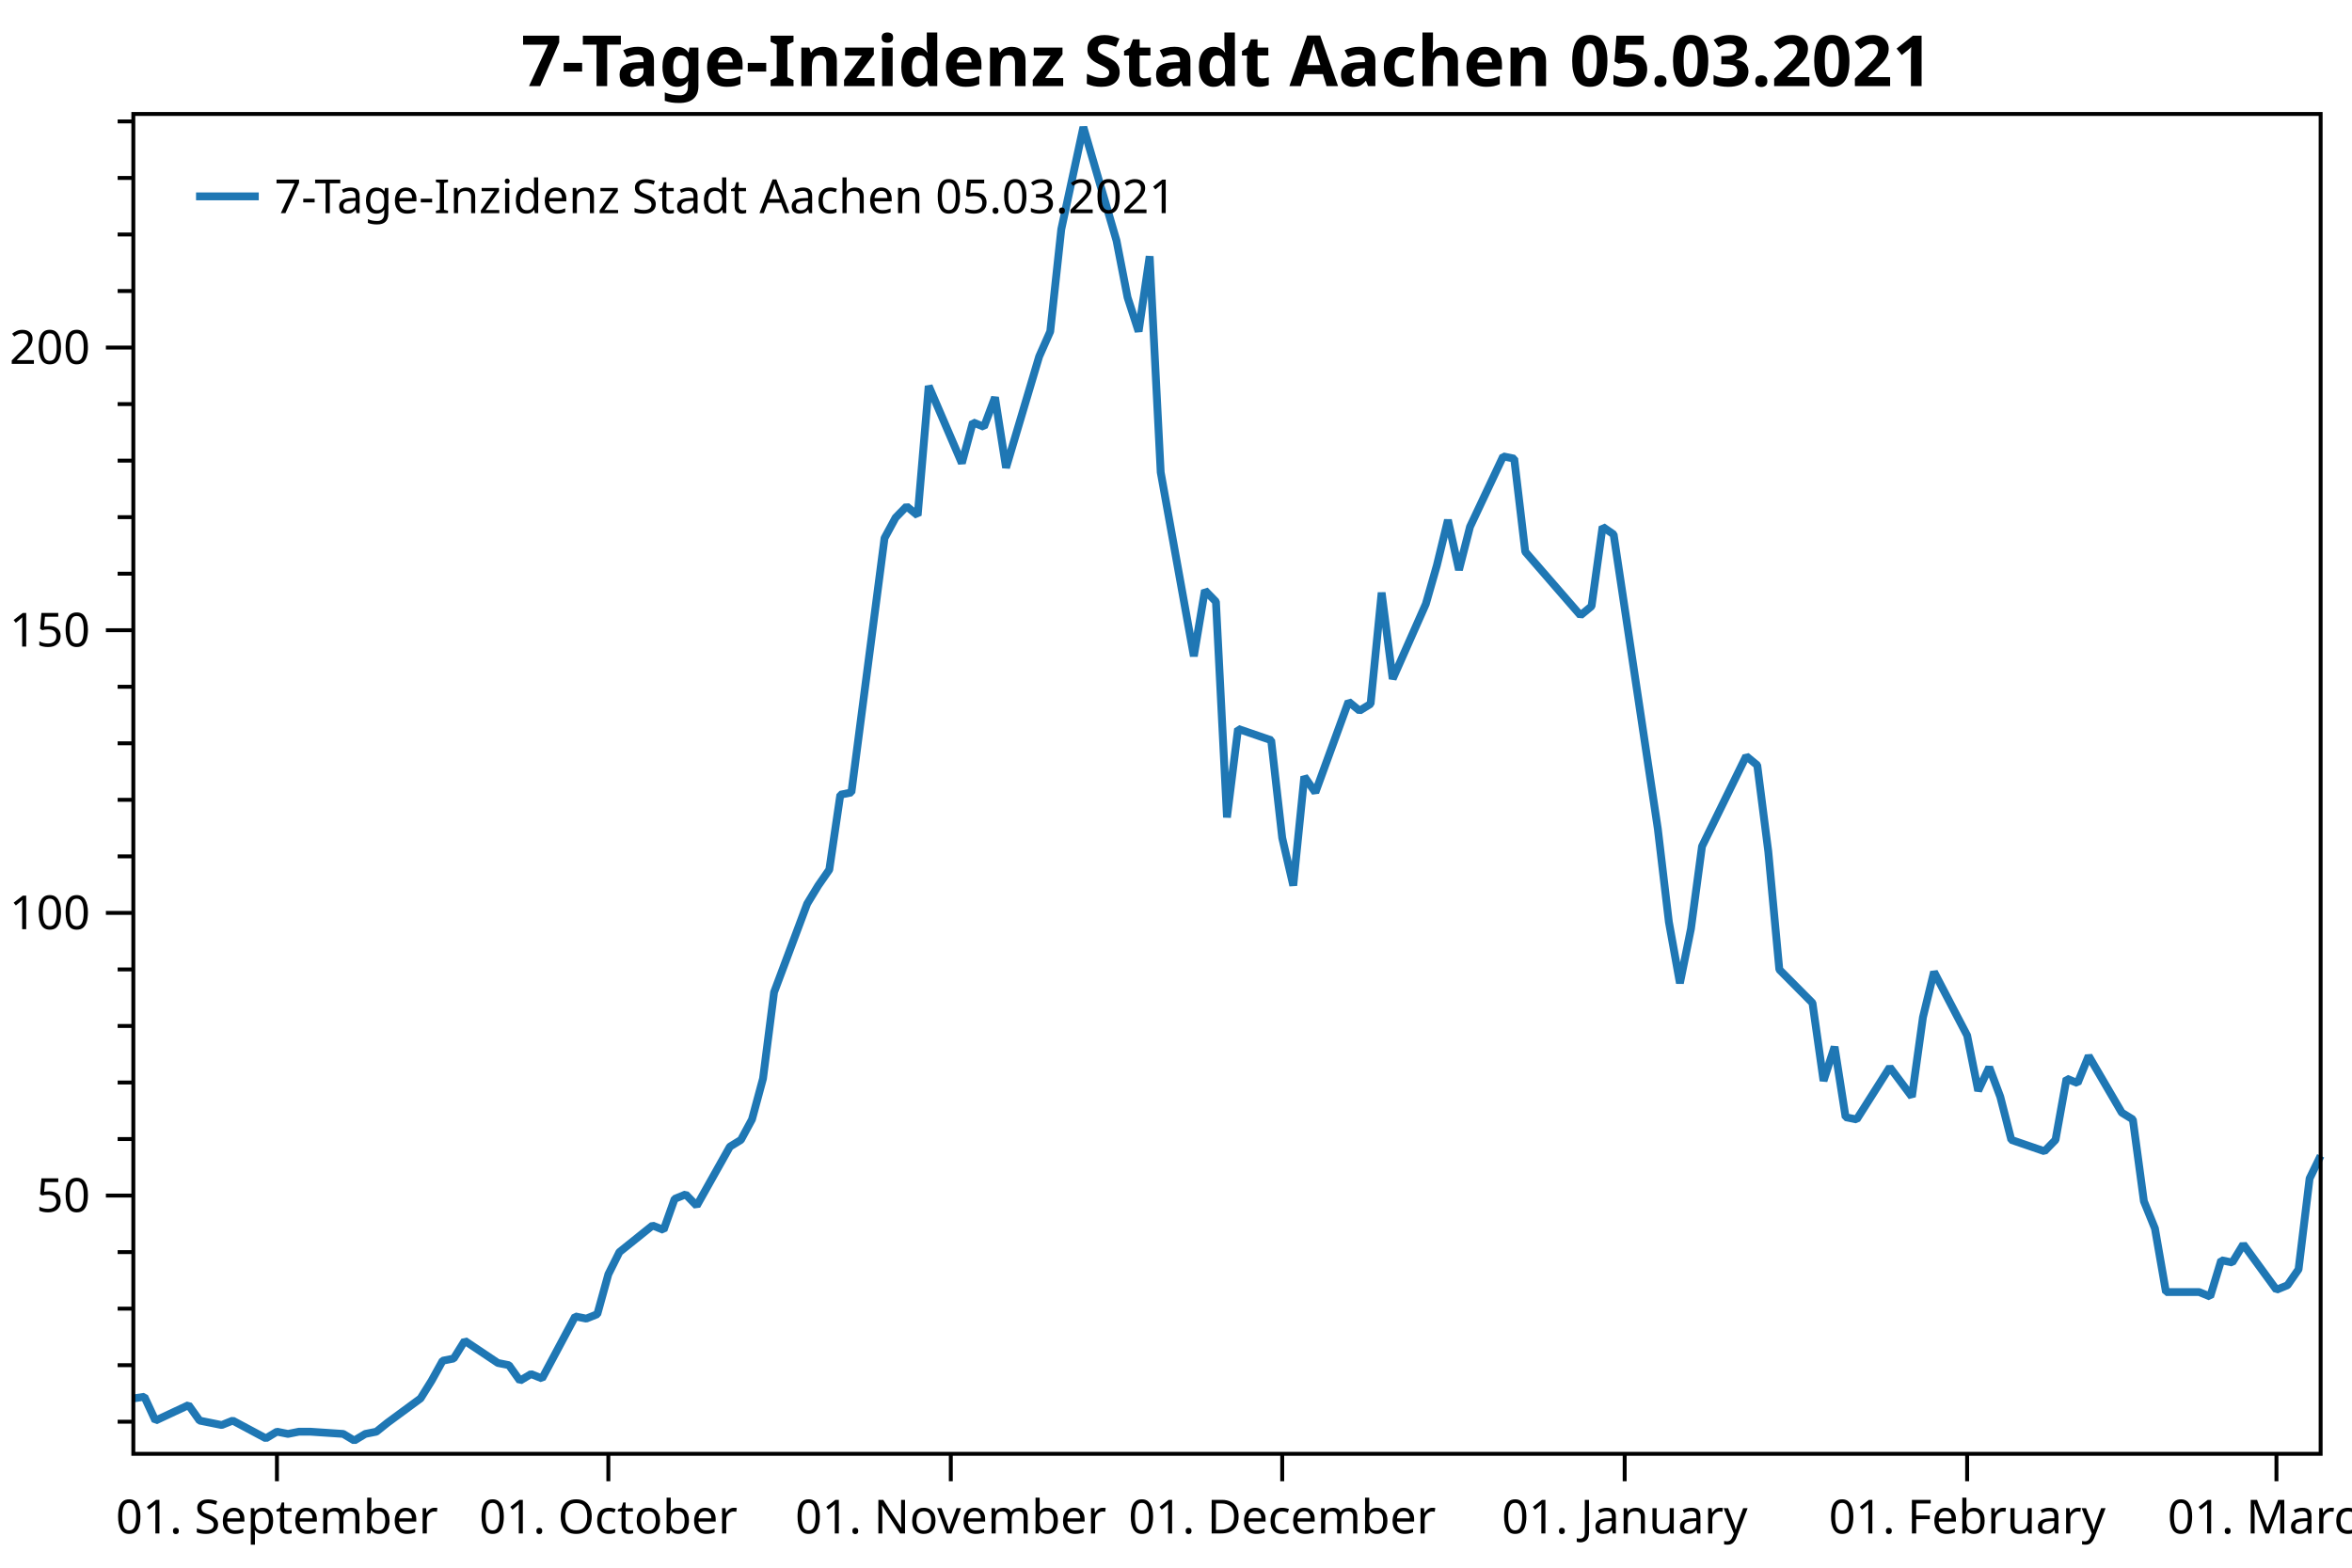
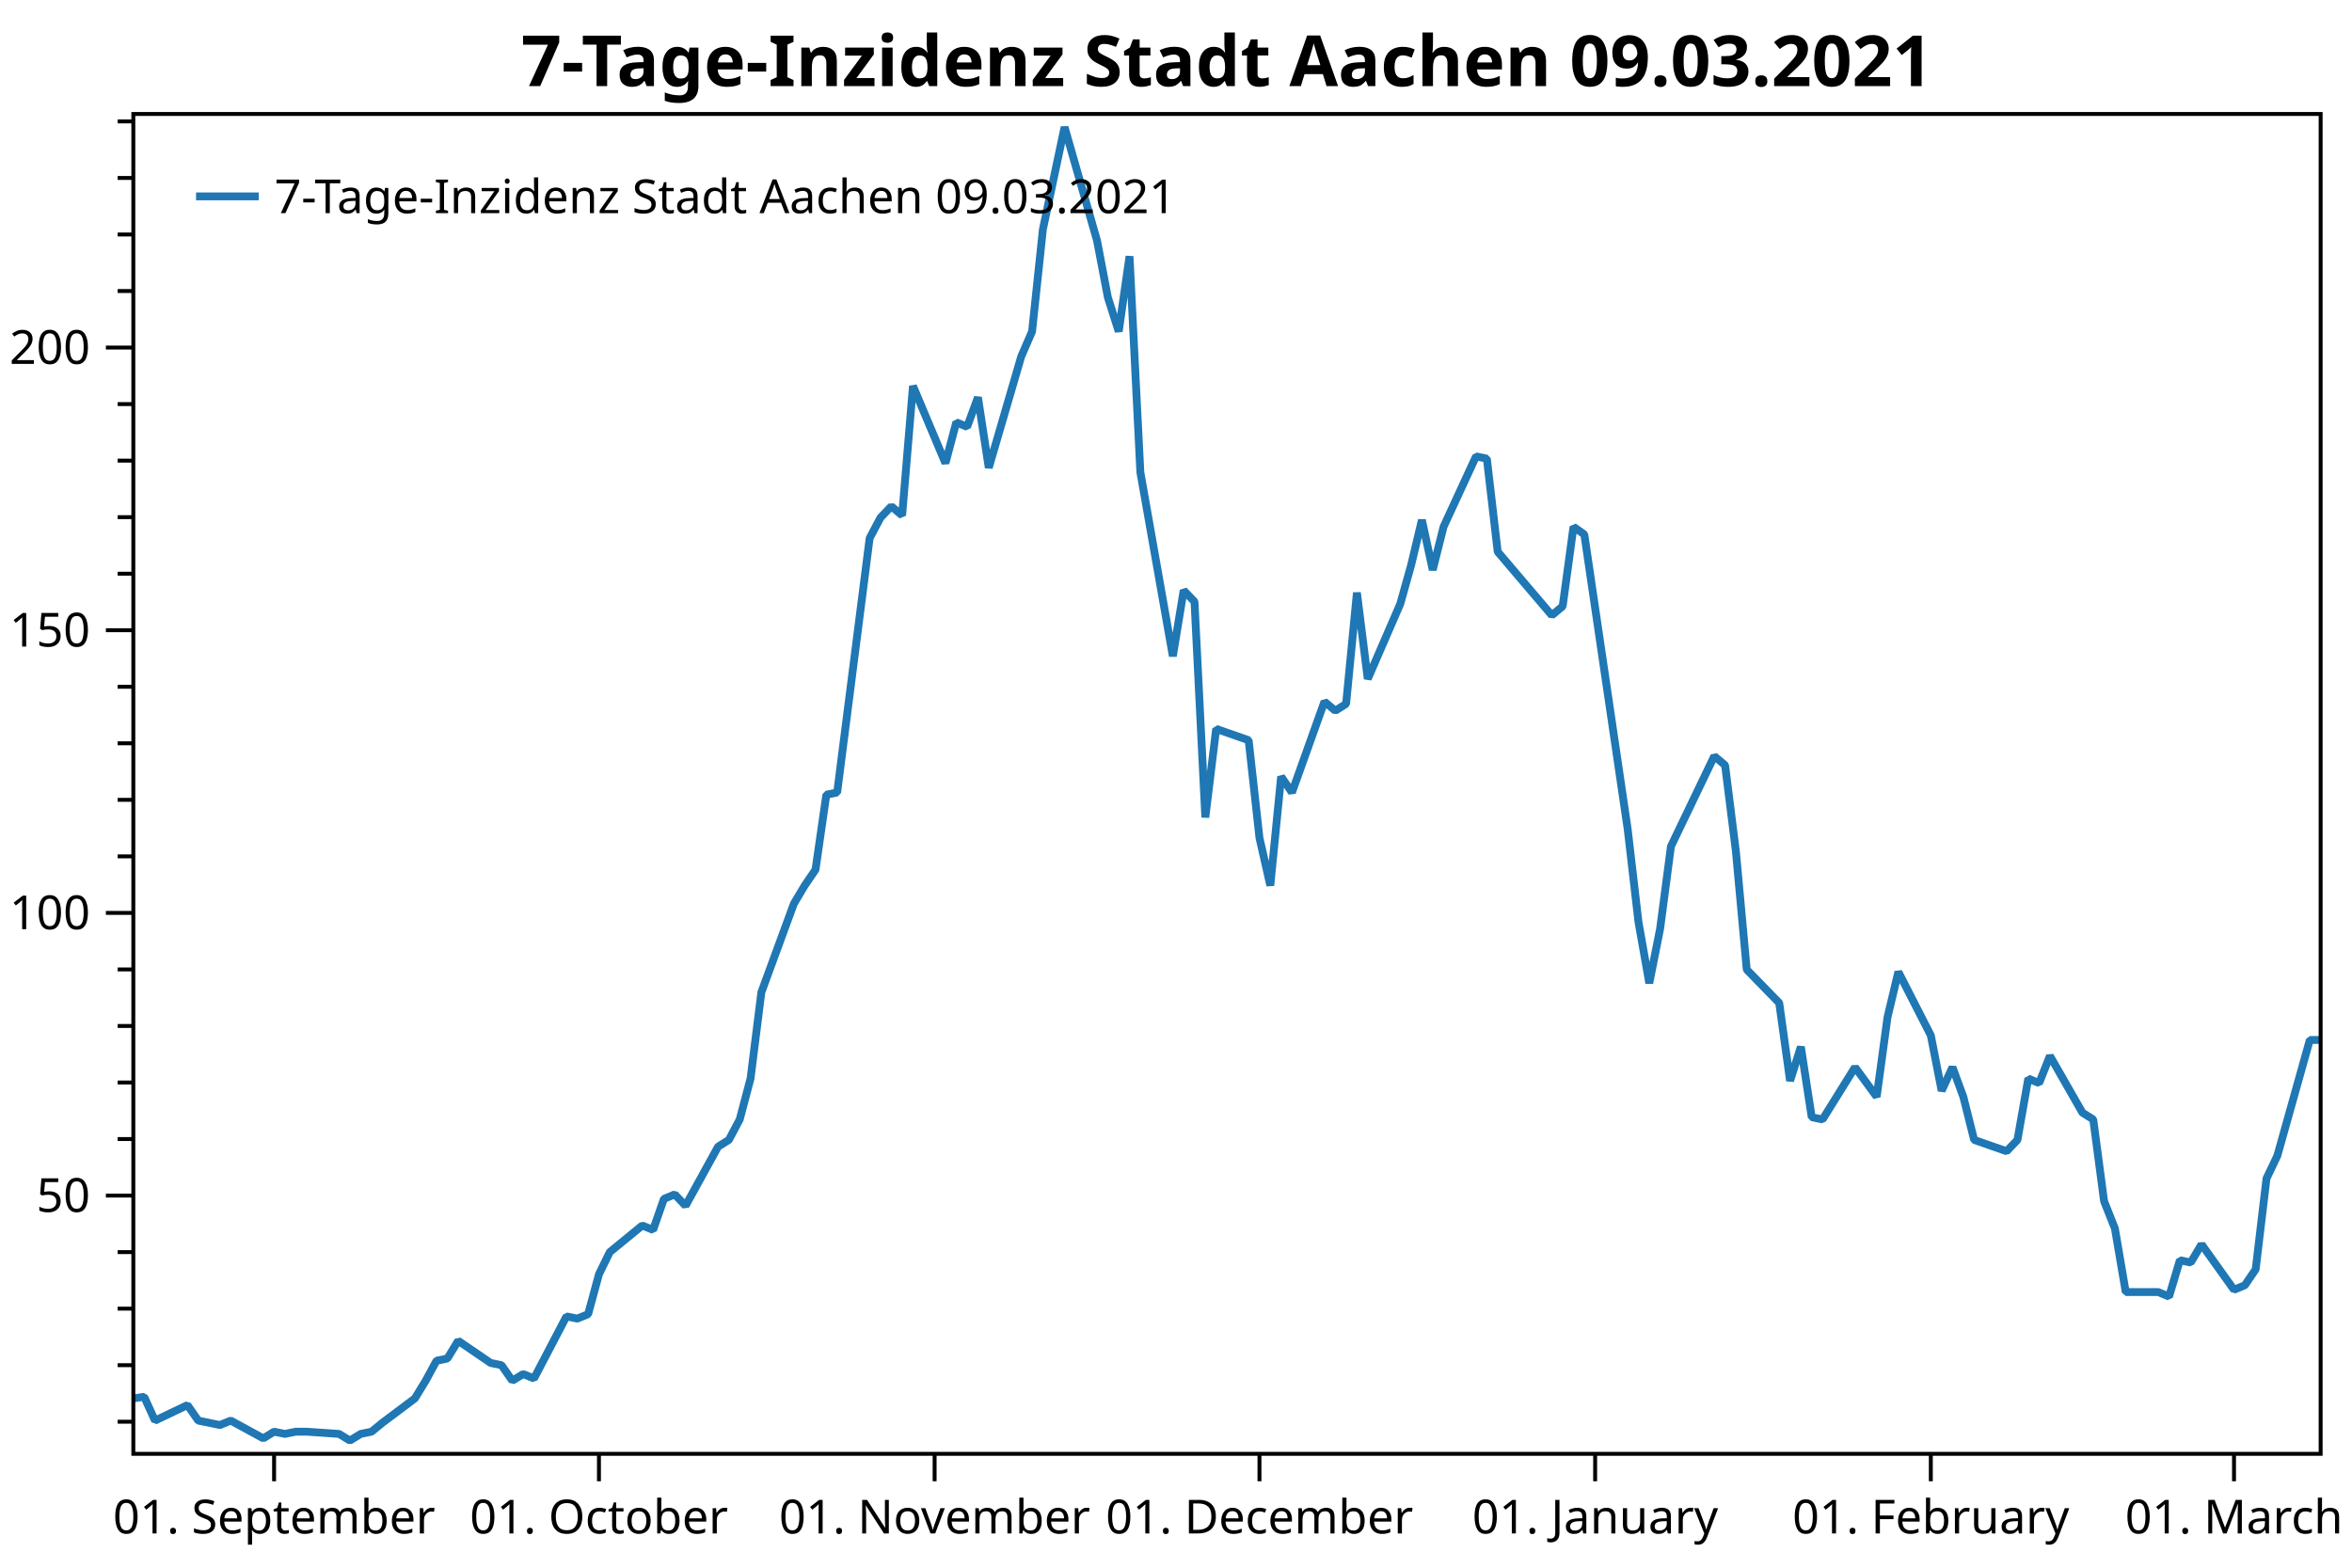
<svg xmlns="http://www.w3.org/2000/svg" width="600" height="400" version="1.1">
  <rect x="0" y="0" width="600" height="400" style="fill:rgb(255,255,255);stroke:none;" />
  <polyline points="34.012,362.754 30.012,362.754" style="fill:none;stroke:black;stroke-width:1" />
  <polyline points="34.012,348.329 30.012,348.329" style="fill:none;stroke:black;stroke-width:1" />
  <polyline points="34.012,333.904 30.012,333.904" style="fill:none;stroke:black;stroke-width:1" />
  <polyline points="34.012,319.479 30.012,319.479" style="fill:none;stroke:black;stroke-width:1" />
  <polyline points="34.012,290.629 30.012,290.629" style="fill:none;stroke:black;stroke-width:1" />
  <polyline points="34.012,276.204 30.012,276.204" style="fill:none;stroke:black;stroke-width:1" />
  <polyline points="34.012,261.779 30.012,261.779" style="fill:none;stroke:black;stroke-width:1" />
  <polyline points="34.012,247.354 30.012,247.354" style="fill:none;stroke:black;stroke-width:1" />
  <polyline points="34.012,218.504 30.012,218.504" style="fill:none;stroke:black;stroke-width:1" />
  <polyline points="34.012,204.079 30.012,204.079" style="fill:none;stroke:black;stroke-width:1" />
  <polyline points="34.012,189.654 30.012,189.654" style="fill:none;stroke:black;stroke-width:1" />
  <polyline points="34.012,175.23 30.012,175.23" style="fill:none;stroke:black;stroke-width:1" />
  <polyline points="34.012,146.38 30.012,146.38" style="fill:none;stroke:black;stroke-width:1" />
  <polyline points="34.012,131.955 30.012,131.955" style="fill:none;stroke:black;stroke-width:1" />
  <polyline points="34.012,117.53 30.012,117.53" style="fill:none;stroke:black;stroke-width:1" />
  <polyline points="34.012,103.105 30.012,103.105" style="fill:none;stroke:black;stroke-width:1" />
  <polyline points="34.012,74.255 30.012,74.255" style="fill:none;stroke:black;stroke-width:1" />
  <polyline points="34.012,59.83 30.012,59.83" style="fill:none;stroke:black;stroke-width:1" />
  <polyline points="34.012,45.405 30.012,45.405" style="fill:none;stroke:black;stroke-width:1" />
  <polyline points="34.012,30.98 30.012,30.98" style="fill:none;stroke:black;stroke-width:1" />
  <text dominant-baseline="middle" text-anchor="end" transform="translate(23.012,305.0541)" font-family="Segoe UI" font-size="12" font-weight="400" fill="black">50</text>
  <text dominant-baseline="middle" text-anchor="end" transform="translate(23.012,232.9293)" font-family="Segoe UI" font-size="12" font-weight="400" fill="black">100</text>
  <text dominant-baseline="middle" text-anchor="end" transform="translate(23.012,160.8045)" font-family="Segoe UI" font-size="12" font-weight="400" fill="black">150</text>
  <text dominant-baseline="middle" text-anchor="end" transform="translate(23.012,88.6798)" font-family="Segoe UI" font-size="12" font-weight="400" fill="black">200</text>
  <polyline points="34.012,305.054 27.012,305.054" style="fill:none;stroke:black;stroke-width:1" />
  <polyline points="34.012,232.929 27.012,232.929" style="fill:none;stroke:black;stroke-width:1" />
  <polyline points="34.012,160.804 27.012,160.804" style="fill:none;stroke:black;stroke-width:1" />
  <polyline points="34.012,88.68 27.012,88.68" style="fill:none;stroke:black;stroke-width:1" />
-   <text dominant-baseline="hanging" text-anchor="middle" transform="translate(70.6476,381.947)" font-family="Segoe UI" font-size="12" font-weight="400" fill="black">01. September</text>
-   <text dominant-baseline="hanging" text-anchor="middle" transform="translate(155.1912,381.947)" font-family="Segoe UI" font-size="12" font-weight="400" fill="black">01. October</text>
-   <text dominant-baseline="hanging" text-anchor="middle" transform="translate(242.553,381.947)" font-family="Segoe UI" font-size="12" font-weight="400" fill="black">01. November</text>
-   <text dominant-baseline="hanging" text-anchor="middle" transform="translate(327.0966,381.947)" font-family="Segoe UI" font-size="12" font-weight="400" fill="black">01. December</text>
-   <text dominant-baseline="hanging" text-anchor="middle" transform="translate(414.4584,381.947)" font-family="Segoe UI" font-size="12" font-weight="400" fill="black">01. January</text>
-   <text dominant-baseline="hanging" text-anchor="middle" transform="translate(501.8201,381.947)" font-family="Segoe UI" font-size="12" font-weight="400" fill="black">01. February</text>
-   <text dominant-baseline="hanging" text-anchor="middle" transform="translate(580.7275,381.947)" font-family="Segoe UI" font-size="12" font-weight="400" fill="black">01. March</text>
-   <polyline points="70.648,370.947 70.648,377.947" style="fill:none;stroke:black;stroke-width:1" />
-   <polyline points="155.191,370.947 155.191,377.947" style="fill:none;stroke:black;stroke-width:1" />
-   <polyline points="242.553,370.947 242.553,377.947" style="fill:none;stroke:black;stroke-width:1" />
-   <polyline points="327.097,370.947 327.097,377.947" style="fill:none;stroke:black;stroke-width:1" />
-   <polyline points="414.458,370.947 414.458,377.947" style="fill:none;stroke:black;stroke-width:1" />
-   <polyline points="501.82,370.947 501.82,377.947" style="fill:none;stroke:black;stroke-width:1" />
-   <polyline points="580.727,370.947 580.727,377.947" style="fill:none;stroke:black;stroke-width:1" />
-   <polyline points="34.012,356.814 36.83,356.39 39.648,362.471 48.103,358.511 50.921,362.471 53.739,363.037 56.557,363.602 59.375,362.471 67.829,366.997 70.648,365.299 73.466,365.865 76.284,365.299 79.102,365.299 87.556,365.865 90.374,367.562 93.192,365.865 96.011,365.299 98.829,363.037 107.283,356.814 110.101,352.289 112.919,347.197 115.737,346.632 118.556,342.106 127.01,347.763 129.828,348.329 132.646,352.289 135.464,350.592 138.282,351.723 146.737,335.884 149.555,336.45 152.373,335.318 155.191,325.136 158.009,319.479 166.464,312.691 169.282,313.822 172.1,305.903 174.918,304.753 177.736,307.65 186.19,292.585 189.009,290.847 191.827,285.632 194.645,275.203 197.463,253.185 205.917,230.589 208.736,225.953 211.554,221.897 214.372,202.777 217.19,202.197 225.644,137.304 228.462,132.089 231.28,129.192 234.099,131.51 236.917,98.483 245.371,118.183 248.189,107.754 251.007,108.913 253.826,101.38 256.644,119.342 265.098,90.951 267.916,84.578 270.734,58.504 276.37,32.431 284.825,61.401 287.643,75.886 290.461,84.578 293.279,65.385 296.097,120.501 304.552,167.433 307.37,150.63 310.188,153.527 313.006,208.571 315.824,185.974 324.279,188.871 327.097,213.786 329.915,225.953 332.733,198.142 335.551,202.197 344.005,179.021 346.824,181.339 349.642,179.601 352.46,151.209 355.278,173.227 363.732,154.107 366.55,144.257 369.368,132.668 372.187,145.416 375.005,134.407 383.459,116.445 386.277,117.024 389.095,140.78 403.186,157.004 406.004,154.686 408.822,134.407 411.64,136.362 422.913,211.468 425.731,235.224 428.549,250.868 431.367,236.962 434.185,215.958 445.458,192.927 448.276,195.245 451.094,217.262 453.912,247.391 462.366,255.909 465.185,275.782 468.003,267.091 470.821,285.053 473.639,285.632 482.093,272.306 487.729,279.838 490.548,259.559 493.366,247.971 501.82,264.194 504.638,278.317 507.456,272.306 510.274,279.838 513.093,290.847 521.547,293.744 524.365,290.847 527.183,275.203 530.001,276.362 532.819,269.409 541.274,283.894 544.092,285.632 546.91,306.491 549.728,313.444 552.546,329.667 561.001,329.667 563.819,330.826 566.637,321.556 569.455,322.135 572.273,317.5 580.727,329.088 583.546,327.929 586.364,323.873 589.182,300.697 592,294.903" style="fill:none;stroke:rgb(31,119,180);stroke-width:2;stroke-linejoin:bevel" />
-   <text dominant-baseline="hanging" text-anchor="middle" transform="translate(313.006,8)" font-family="Segoe UI" font-size="18" font-weight="700" fill="black">7-Tage-Inzidenz Stadt Aachen 05.03.2021</text>
+   <text dominant-baseline="hanging" text-anchor="middle" transform="translate(69.9221,381.947)" font-family="Segoe UI" font-size="12" font-weight="400" fill="black">01. September</text>
+   <text dominant-baseline="hanging" text-anchor="middle" transform="translate(152.7916,381.947)" font-family="Segoe UI" font-size="12" font-weight="400" fill="black">01. October</text>
+   <text dominant-baseline="hanging" text-anchor="middle" transform="translate(238.4234,381.947)" font-family="Segoe UI" font-size="12" font-weight="400" fill="black">01. November</text>
+   <text dominant-baseline="hanging" text-anchor="middle" transform="translate(321.293,381.947)" font-family="Segoe UI" font-size="12" font-weight="400" fill="black">01. December</text>
+   <text dominant-baseline="hanging" text-anchor="middle" transform="translate(406.9248,381.947)" font-family="Segoe UI" font-size="12" font-weight="400" fill="black">01. January</text>
+   <text dominant-baseline="hanging" text-anchor="middle" transform="translate(492.5566,381.947)" font-family="Segoe UI" font-size="12" font-weight="400" fill="black">01. February</text>
+   <text dominant-baseline="hanging" text-anchor="middle" transform="translate(569.9015,381.947)" font-family="Segoe UI" font-size="12" font-weight="400" fill="black">01. March</text>
+   <polyline points="69.922,370.947 69.922,377.947" style="fill:none;stroke:black;stroke-width:1" />
+   <polyline points="152.792,370.947 152.792,377.947" style="fill:none;stroke:black;stroke-width:1" />
+   <polyline points="238.423,370.947 238.423,377.947" style="fill:none;stroke:black;stroke-width:1" />
+   <polyline points="321.293,370.947 321.293,377.947" style="fill:none;stroke:black;stroke-width:1" />
+   <polyline points="406.925,370.947 406.925,377.947" style="fill:none;stroke:black;stroke-width:1" />
+   <polyline points="492.557,370.947 492.557,377.947" style="fill:none;stroke:black;stroke-width:1" />
+   <polyline points="569.902,370.947 569.902,377.947" style="fill:none;stroke:black;stroke-width:1" />
+   <polyline points="34.012,356.814 36.774,356.39 39.537,362.471 47.824,358.511 50.586,362.471 53.348,363.037 56.111,363.602 58.873,362.471 67.16,366.997 69.922,365.299 72.684,365.865 75.447,365.299 78.209,365.299 86.496,365.865 89.258,367.562 92.021,365.865 94.783,365.299 97.545,363.037 105.832,356.814 108.595,352.289 111.357,347.197 114.119,346.632 116.882,342.106 125.168,347.763 127.931,348.329 130.693,352.289 133.455,350.592 136.218,351.723 144.505,335.884 147.267,336.45 150.029,335.318 152.792,325.136 155.554,319.479 163.841,312.691 166.603,313.822 169.365,305.903 172.128,304.753 174.89,307.65 183.177,292.585 185.939,290.847 188.702,285.632 191.464,275.203 194.226,253.185 202.513,230.589 205.276,225.953 208.038,221.897 210.8,202.777 213.563,202.197 221.85,137.304 224.612,132.089 227.374,129.192 230.137,131.51 232.899,98.483 241.186,118.183 243.948,107.754 246.71,108.913 249.473,101.38 252.235,119.342 260.522,90.951 263.284,84.578 266.047,58.504 271.571,32.431 279.858,61.401 282.62,75.886 285.383,84.578 288.145,65.385 290.908,120.501 299.194,167.433 301.957,150.63 304.719,153.527 307.481,208.571 310.244,185.974 318.531,188.871 321.293,213.786 324.055,225.953 326.818,198.142 329.58,202.197 337.867,179.021 340.629,181.339 343.392,179.601 346.154,151.209 348.916,173.227 357.203,154.107 359.965,144.257 362.728,132.668 365.49,145.416 368.252,134.407 376.539,116.445 379.302,117.024 382.064,140.78 395.875,157.004 398.638,154.686 401.4,134.407 404.163,136.362 415.212,211.468 417.974,235.224 420.736,250.868 423.499,236.962 426.261,215.958 437.31,192.927 440.073,195.245 442.835,217.262 445.597,247.391 453.884,255.909 456.647,275.782 459.409,267.091 462.171,285.053 464.933,285.632 473.22,272.306 478.745,279.838 481.507,259.559 484.27,247.971 492.557,264.194 495.319,278.317 498.081,272.306 500.844,279.838 503.606,290.847 511.893,293.744 514.655,290.847 517.417,275.203 520.18,276.362 522.942,269.409 531.229,283.894 533.991,285.632 536.754,306.491 539.516,313.444 542.278,329.667 550.565,329.667 553.328,330.826 556.09,321.556 558.852,322.135 561.615,317.5 569.902,329.088 572.664,327.929 575.426,323.873 578.188,300.697 580.951,294.903 589.238,265.353 592,265.353" style="fill:none;stroke:rgb(31,119,180);stroke-width:2;stroke-linejoin:bevel" />
+   <text dominant-baseline="hanging" text-anchor="middle" transform="translate(313.006,8)" font-family="Segoe UI" font-size="18" font-weight="700" fill="black">7-Tage-Inzidenz Stadt Aachen 09.03.2021</text>
  <polygon points="34.012,29.079 592,29.079 592,370.947 34.012,370.947" style="fill:none;stroke:black;stroke-width:1" />
  <polygon points="42.012,37.08 247.014,37.08 247.014,63.133 42.012,63.133" style="fill:none;stroke:none;" />
-   <text dominant-baseline="hanging" text-anchor="start" transform="translate(70.012,45.0795)" font-family="Segoe UI" font-size="12" font-weight="400" fill="black">7-Tage-Inzidenz Stadt Aachen 05.03.2021</text>
+   <text dominant-baseline="hanging" text-anchor="start" transform="translate(70.012,45.0795)" font-family="Segoe UI" font-size="12" font-weight="400" fill="black">7-Tage-Inzidenz Stadt Aachen 09.03.2021</text>
  <polyline points="50.012,50.106 66.012,50.106" style="fill:none;stroke:rgb(31,119,180);stroke-width:2" />
</svg>
